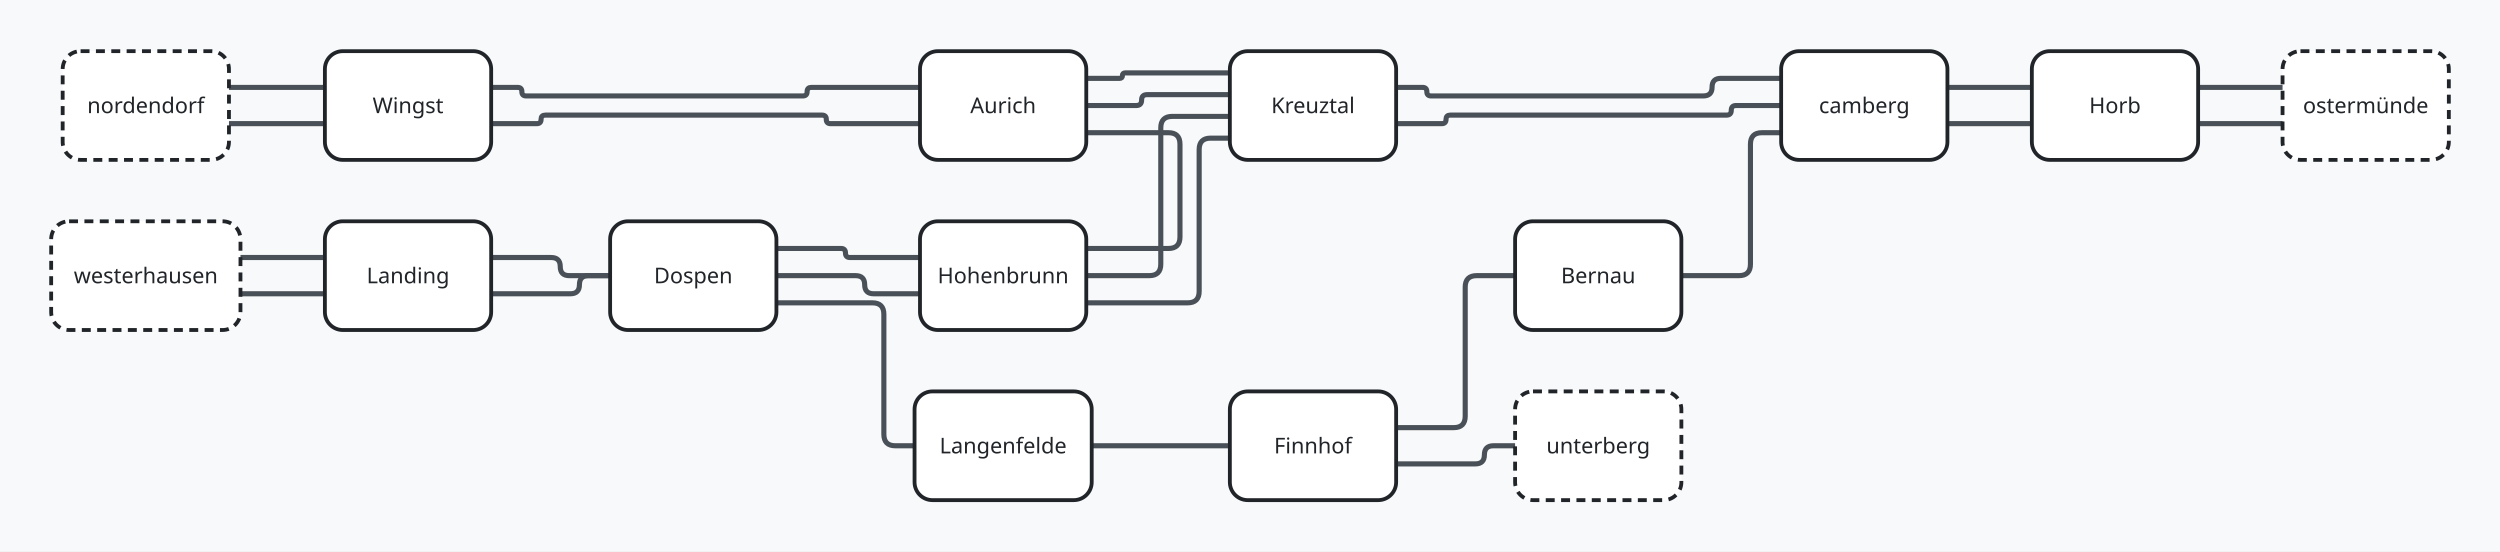
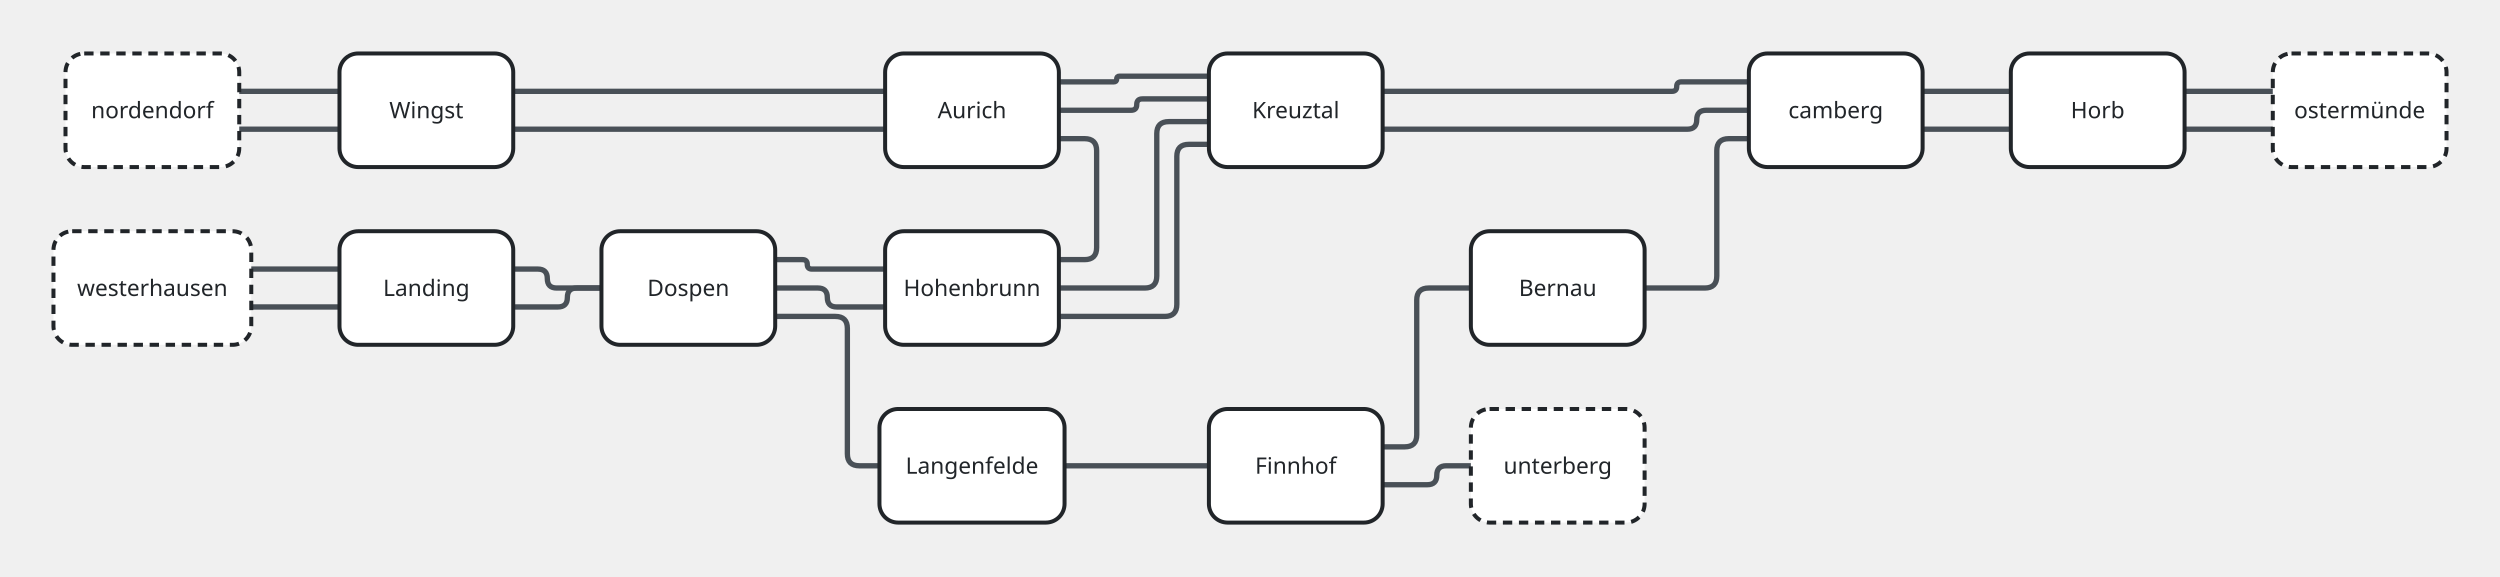
- <svg xmlns="http://www.w3.org/2000/svg" viewBox="0 0 1954.5 431" role="img">
-   <rect width="100%" height="100%" fill="#f8f9fa" />
-   <path d="M 384 68.33 L 404.67 68.33 Q 408 68.33 408 71.67 L 408 71.67 Q 408 75 411.33 75 L 627.67 75 Q 631 75 631 71.67 L 631 71.67 Q 631 68.33 634.33 68.33 L 719.25 68.33" fill="none" stroke="#495057" stroke-width="4" stroke-linecap="round" stroke-linejoin="round" />
-   <path d="M 849.25 82.5 L 888.25 82.5 Q 892.5 82.5 892.5 78.25 L 892.5 78.25 Q 892.5 74 896.75 74 L 961.5 74" fill="none" stroke="#495057" stroke-width="4" stroke-linecap="round" stroke-linejoin="round" />
-   <path d="M 849.25 103.75 L 913.5 103.75 Q 922.5 103.75 922.5 112.75 L 922.5 185.25 Q 922.5 194.25 913.5 194.25 L 849.25 194.25" fill="none" stroke="#495057" stroke-width="4" stroke-linecap="round" stroke-linejoin="round" />
-   <path d="M 1314.5 215.5 L 1359.5 215.5 Q 1368.5 215.5 1368.5 206.5 L 1368.5 112.75 Q 1368.5 103.75 1377.5 103.75 L 1392.5 103.75" fill="none" stroke="#495057" stroke-width="4" stroke-linecap="round" stroke-linejoin="round" />
-   <path d="M 1091.5 68.33 L 1112.17 68.33 Q 1115.5 68.33 1115.5 71.67 L 1115.5 71.67 Q 1115.5 75 1118.83 75 L 1331.63 75 Q 1338.5 75 1338.5 68.13 L 1338.5 68.13 Q 1338.5 61.25 1345.38 61.25 L 1392.5 61.25" fill="none" stroke="#495057" stroke-width="4" stroke-linecap="round" stroke-linejoin="round" />
-   <path d="M 1522.5 96.67 L 1588.5 96.67" fill="none" stroke="#495057" stroke-width="4" stroke-linecap="round" stroke-linejoin="round" />
-   <path d="M 607 215.5 L 668.92 215.5 Q 676 215.5 676 222.58 L 676 222.58 Q 676 229.67 683.08 229.67 L 719.25 229.67" fill="none" stroke="#495057" stroke-width="4" stroke-linecap="round" stroke-linejoin="round" />
-   <path d="M 477 215.5 L 445.08 215.5 Q 438 215.5 438 208.42 L 438 208.42 Q 438 201.33 430.92 201.33 L 384 201.33" fill="none" stroke="#495057" stroke-width="4" stroke-linecap="round" stroke-linejoin="round" />
-   <path d="M 607 236.75 L 682 236.75 Q 691 236.75 691 245.75 L 691 339.5 Q 691 348.5 700 348.5 L 715 348.5" fill="none" stroke="#495057" stroke-width="4" stroke-linecap="round" stroke-linejoin="round" />
-   <path d="M 1091.5 334.33 L 1136.5 334.33 Q 1145.5 334.33 1145.5 325.33 L 1145.5 224.5 Q 1145.5 215.5 1154.5 215.5 L 1184.5 215.5" fill="none" stroke="#495057" stroke-width="4" stroke-linecap="round" stroke-linejoin="round" />
-   <path d="M 1091.5 362.67 L 1153.42 362.67 Q 1160.5 362.67 1160.5 355.58 L 1160.5 355.58 Q 1160.5 348.5 1167.58 348.5 L 1184.5 348.5" fill="none" stroke="#495057" stroke-width="4" stroke-linecap="round" stroke-linejoin="round" />
-   <path d="M 849.25 236.75 L 928.5 236.75 Q 937.5 236.75 937.5 227.75 L 937.5 117 Q 937.5 108 946.5 108 L 961.5 108" fill="none" stroke="#495057" stroke-width="4" stroke-linecap="round" stroke-linejoin="round" />
-   <path d="M 719.25 201.33 L 664.54 201.33 Q 661 201.33 661 197.79 L 661 197.79 Q 661 194.25 657.46 194.25 L 607 194.25" fill="none" stroke="#495057" stroke-width="4" stroke-linecap="round" stroke-linejoin="round" />
-   <path d="M 1588.5 68.33 L 1522.5 68.33" fill="none" stroke="#495057" stroke-width="4" stroke-linecap="round" stroke-linejoin="round" />
-   <path d="M 1718.5 96.67 L 1784.5 96.67" fill="none" stroke="#495057" stroke-width="4" stroke-linecap="round" stroke-linejoin="round" />
-   <path d="M 961.5 57 L 879.63 57 Q 877.5 57 877.5 59.13 L 877.5 59.13 Q 877.5 61.25 875.38 61.25 L 849.25 61.25" fill="none" stroke="#495057" stroke-width="4" stroke-linecap="round" stroke-linejoin="round" />
-   <path d="M 1091.5 96.67 L 1127.17 96.67 Q 1130.5 96.67 1130.5 93.33 L 1130.5 93.33 Q 1130.5 90 1133.83 90 L 1349.75 90 Q 1353.5 90 1353.5 86.25 L 1353.5 86.25 Q 1353.5 82.5 1357.25 82.5 L 1392.5 82.5" fill="none" stroke="#495057" stroke-width="4" stroke-linecap="round" stroke-linejoin="round" />
-   <path d="M 961.5 91 L 916.5 91 Q 907.5 91 907.5 100 L 907.5 206.5 Q 907.5 215.5 898.5 215.5 L 849.25 215.5" fill="none" stroke="#495057" stroke-width="4" stroke-linecap="round" stroke-linejoin="round" />
-   <path d="M 384 229.67 L 445.92 229.67 Q 453 229.67 453 222.58 L 453 222.58 Q 453 215.5 460.08 215.5 L 477 215.5" fill="none" stroke="#495057" stroke-width="4" stroke-linecap="round" stroke-linejoin="round" />
-   <path d="M 254 201.33 L 188 201.33" fill="none" stroke="#495057" stroke-width="4" stroke-linecap="round" stroke-linejoin="round" />
-   <path d="M 853.5 348.5 L 961.5 348.5" fill="none" stroke="#495057" stroke-width="4" stroke-linecap="round" stroke-linejoin="round" />
-   <path d="M 179 96.67 L 254 96.67" fill="none" stroke="#495057" stroke-width="4" stroke-linecap="round" stroke-linejoin="round" />
-   <path d="M 1784.5 68.33 L 1718.5 68.33" fill="none" stroke="#495057" stroke-width="4" stroke-linecap="round" stroke-linejoin="round" />
-   <path d="M 188 229.67 L 254 229.67" fill="none" stroke="#495057" stroke-width="4" stroke-linecap="round" stroke-linejoin="round" />
-   <path d="M 384 96.67 L 419.67 96.67 Q 423 96.67 423 93.33 L 423 93.33 Q 423 90 426.33 90 L 642.67 90 Q 646 90 646 93.33 L 646 93.33 Q 646 96.67 649.33 96.67 L 719.25 96.67" fill="none" stroke="#495057" stroke-width="4" stroke-linecap="round" stroke-linejoin="round" />
-   <path d="M 254 68.33 L 179 68.33" fill="none" stroke="#495057" stroke-width="4" stroke-linecap="round" stroke-linejoin="round" />
-   <rect x="719.25" y="40" width="130" height="85" rx="14" fill="#ffffff" stroke="#212529" stroke-width="3" />
-   <text x="784.25" y="88.45" text-anchor="middle" font-family="sans-serif" font-size="17" fill="#212529">Aurich</text>
-   <rect x="1184.5" y="173" width="130" height="85" rx="14" fill="#ffffff" stroke="#212529" stroke-width="3" />
-   <text x="1249.5" y="221.45" text-anchor="middle" font-family="sans-serif" font-size="17" fill="#212529">Bernau</text>
-   <rect x="1392.5" y="40" width="130" height="85" rx="14" fill="#ffffff" stroke="#212529" stroke-width="3" />
-   <text x="1457.5" y="88.45" text-anchor="middle" font-family="sans-serif" font-size="17" fill="#212529">camberg</text>
-   <rect x="477" y="173" width="130" height="85" rx="14" fill="#ffffff" stroke="#212529" stroke-width="3" />
-   <text x="542" y="221.45" text-anchor="middle" font-family="sans-serif" font-size="17" fill="#212529">Dospen</text>
-   <rect x="961.5" y="306" width="130" height="85" rx="14" fill="#ffffff" stroke="#212529" stroke-width="3" />
-   <text x="1026.5" y="354.45" text-anchor="middle" font-family="sans-serif" font-size="17" fill="#212529">Finnhof</text>
-   <rect x="719.25" y="173" width="130" height="85" rx="14" fill="#ffffff" stroke="#212529" stroke-width="3" />
-   <text x="784.25" y="221.45" text-anchor="middle" font-family="sans-serif" font-size="17" fill="#212529">Hohenbrunn</text>
-   <rect x="1588.5" y="40" width="130" height="85" rx="14" fill="#ffffff" stroke="#212529" stroke-width="3" />
-   <text x="1653.5" y="88.45" text-anchor="middle" font-family="sans-serif" font-size="17" fill="#212529">Horb</text>
-   <rect x="961.5" y="40" width="130" height="85" rx="14" fill="#ffffff" stroke="#212529" stroke-width="3" />
-   <text x="1026.5" y="88.45" text-anchor="middle" font-family="sans-serif" font-size="17" fill="#212529">Kreuztal</text>
-   <rect x="254" y="173" width="130" height="85" rx="14" fill="#ffffff" stroke="#212529" stroke-width="3" />
-   <text x="319" y="221.45" text-anchor="middle" font-family="sans-serif" font-size="17" fill="#212529">Landing</text>
-   <rect x="715" y="306" width="138.5" height="85" rx="14" fill="#ffffff" stroke="#212529" stroke-width="3" />
-   <text x="784.25" y="354.45" text-anchor="middle" font-family="sans-serif" font-size="17" fill="#212529">Langenfelde</text>
-   <rect x="49" y="40" width="130" height="85" rx="14" fill="#ffffff" stroke="#212529" stroke-width="3" stroke-dasharray="7 5" />
-   <text x="114" y="88.45" text-anchor="middle" font-family="sans-serif" font-size="17" fill="#212529">nordendorf</text>
-   <rect x="1784.5" y="40" width="130" height="85" rx="14" fill="#ffffff" stroke="#212529" stroke-width="3" stroke-dasharray="7 5" />
-   <text x="1849.5" y="88.45" text-anchor="middle" font-family="sans-serif" font-size="17" fill="#212529">ostermünde</text>
-   <rect x="1184.5" y="306" width="130" height="85" rx="14" fill="#ffffff" stroke="#212529" stroke-width="3" stroke-dasharray="7 5" />
-   <text x="1249.5" y="354.45" text-anchor="middle" font-family="sans-serif" font-size="17" fill="#212529">unterberg</text>
-   <rect x="40" y="173" width="148" height="85" rx="14" fill="#ffffff" stroke="#212529" stroke-width="3" stroke-dasharray="7 5" />
-   <text x="114" y="221.45" text-anchor="middle" font-family="sans-serif" font-size="17" fill="#212529">westerhausen</text>
-   <rect x="254" y="40" width="130" height="85" rx="14" fill="#ffffff" stroke="#212529" stroke-width="3" />
-   <text x="319" y="88.45" text-anchor="middle" font-family="sans-serif" font-size="17" fill="#212529">Wingst</text>
+ <svg xmlns="http://www.w3.org/2000/svg" viewBox="0 0 1870.5 431" class="network-plan" data-network="nebelgrundbahn">
+   <g class="connections" fill="none" stroke="#495057" stroke-width="4" stroke-linecap="round" stroke-linejoin="round">
+     <path class="connection" data-from="aurich" data-from-exit="0" data-to="wingst" data-to-exit="1" d="M 384 68.33 L 662.25 68.33" />
+     <path class="connection" data-from="aurich" data-from-exit="3" data-to="kreuztal" data-to-exit="2" d="M 792.25 82.5 L 846.25 82.5 Q 850.5 82.5 850.5 78.25 L 850.5 78.25 Q 850.5 74 854.75 74 L 904.5 74" />
+     <path class="connection" data-from="aurich" data-from-exit="5" data-to="hohenbrunn" data-to-exit="1" d="M 792.25 103.75 L 811.5 103.75 Q 820.5 103.75 820.5 112.75 L 820.5 185.25 Q 820.5 194.25 811.5 194.25 L 792.25 194.25" />
+     <path class="connection" data-from="bernau" data-from-exit="1" data-to="camberg" data-to-exit="4" d="M 1230.5 215.5 L 1275.5 215.5 Q 1284.5 215.5 1284.5 206.5 L 1284.5 112.75 Q 1284.5 103.75 1293.5 103.75 L 1308.5 103.75" />
+     <path class="connection" data-from="camberg" data-from-exit="0" data-to="kreuztal" data-to-exit="1" d="M 1034.5 68.33 L 1250.96 68.33 Q 1254.5 68.33 1254.5 64.79 L 1254.5 64.79 Q 1254.5 61.25 1258.04 61.25 L 1308.5 61.25" />
+     <path class="connection" data-from="camberg" data-from-exit="3" data-to="horb" data-to-exit="2" d="M 1438.5 96.67 L 1504.5 96.67" />
+     <path class="connection" data-from="dospen" data-from-exit="3" data-to="hohenbrunn" data-to-exit="2" d="M 580 215.5 L 611.92 215.5 Q 619 215.5 619 222.58 L 619 222.58 Q 619 229.67 626.08 229.67 L 662.25 229.67" />
+     <path class="connection" data-from="dospen" data-from-exit="0" data-to="landing" data-to-exit="1" d="M 450 215.5 L 416.58 215.5 Q 409.5 215.5 409.5 208.42 L 409.5 208.42 Q 409.5 201.33 402.42 201.33 L 384 201.33" />
+     <path class="connection" data-from="dospen" data-from-exit="5" data-to="langenfelde" data-to-exit="0" d="M 580 236.75 L 625 236.75 Q 634 236.75 634 245.75 L 634 339.5 Q 634 348.5 643 348.5 L 658 348.5" />
+     <path class="connection" data-from="finnhof" data-from-exit="1" data-to="bernau" data-to-exit="0" d="M 1034.5 334.33 L 1051 334.33 Q 1060 334.33 1060 325.33 L 1060 224.5 Q 1060 215.5 1069 215.5 L 1100.5 215.5" />
+     <path class="connection" data-from="finnhof" data-from-exit="3" data-to="unterberg" data-to-exit="0" d="M 1034.5 362.67 L 1067.92 362.67 Q 1075 362.67 1075 355.58 L 1075 355.58 Q 1075 348.5 1082.08 348.5 L 1100.5 348.5" />
+     <path class="connection" data-from="hohenbrunn" data-from-exit="5" data-to="kreuztal" data-to-exit="6" d="M 792.25 236.75 L 871.5 236.75 Q 880.5 236.75 880.5 227.75 L 880.5 117 Q 880.5 108 889.5 108 L 904.5 108" />
+     <path class="connection" data-from="hohenbrunn" data-from-exit="0" data-to="dospen" data-to-exit="1" d="M 662.25 201.33 L 607.54 201.33 Q 604 201.33 604 197.79 L 604 197.79 Q 604 194.25 600.46 194.25 L 580 194.25" />
+     <path class="connection" data-from="horb" data-from-exit="0" data-to="camberg" data-to-exit="1" d="M 1504.5 68.33 L 1438.5 68.33" />
+     <path class="connection" data-from="horb" data-from-exit="3" data-to="ostermünde" data-to-exit="2" d="M 1634.5 96.67 L 1700.5 96.67" />
+     <path class="connection" data-from="kreuztal" data-from-exit="0" data-to="aurich" data-to-exit="1" d="M 904.5 57 L 837.63 57 Q 835.5 57 835.5 59.13 L 835.5 59.13 Q 835.5 61.25 833.38 61.25 L 792.25 61.25" />
+     <path class="connection" data-from="kreuztal" data-from-exit="3" data-to="camberg" data-to-exit="2" d="M 1034.5 96.67 L 1262.42 96.67 Q 1269.5 96.67 1269.5 89.58 L 1269.5 89.58 Q 1269.5 82.5 1276.58 82.5 L 1308.5 82.5" />
+     <path class="connection" data-from="kreuztal" data-from-exit="4" data-to="hohenbrunn" data-to-exit="3" d="M 904.5 91 L 874.5 91 Q 865.5 91 865.5 100 L 865.5 206.5 Q 865.5 215.5 856.5 215.5 L 792.25 215.5" />
+     <path class="connection" data-from="landing" data-from-exit="3" data-to="dospen" data-to-exit="0" d="M 384 229.67 L 417.42 229.67 Q 424.5 229.67 424.5 222.58 L 424.5 222.58 Q 424.5 215.5 431.58 215.5 L 450 215.5" />
+     <path class="connection" data-from="landing" data-from-exit="0" data-to="westerhausen" data-to-exit="1" d="M 254 201.33 L 188 201.33" />
+     <path class="connection" data-from="langenfelde" data-from-exit="1" data-to="finnhof" data-to-exit="0" d="M 796.5 348.5 L 904.5 348.5" />
+     <path class="connection" data-from="nordendorf" data-from-exit="3" data-to="wingst" data-to-exit="2" d="M 179 96.67 L 254 96.67" />
+     <path class="connection" data-from="ostermünde" data-from-exit="0" data-to="horb" data-to-exit="1" d="M 1700.5 68.33 L 1634.5 68.33" />
+     <path class="connection" data-from="westerhausen" data-from-exit="3" data-to="landing" data-to-exit="2" d="M 188 229.67 L 254 229.67" />
+     <path class="connection" data-from="wingst" data-from-exit="3" data-to="aurich" data-to-exit="2" d="M 384 96.67 L 662.25 96.67" />
+     <path class="connection" data-from="wingst" data-from-exit="0" data-to="nordendorf" data-to-exit="1" d="M 254 68.33 L 179 68.33" />
+   </g>
+   <g class="stations">
+     <g class="station" id="station-aurich" data-station-id="aurich" data-station-name="Aurich" data-external="false" data-x="662.25" data-y="40" data-width="130" data-height="85">
+       <rect class="station-box" x="662.25" y="40" width="130" height="85" rx="14" fill="#ffffff" stroke="#212529" stroke-width="3" />
+       <text class="station-label" x="727.25" y="88.45" text-anchor="middle" font-family="sans-serif" font-size="17" fill="#212529">Aurich</text>
+     </g>
+     <g class="station" id="station-bernau" data-station-id="bernau" data-station-name="Bernau" data-external="false" data-x="1100.5" data-y="173" data-width="130" data-height="85">
+       <rect class="station-box" x="1100.5" y="173" width="130" height="85" rx="14" fill="#ffffff" stroke="#212529" stroke-width="3" />
+       <text class="station-label" x="1165.5" y="221.45" text-anchor="middle" font-family="sans-serif" font-size="17" fill="#212529">Bernau</text>
+     </g>
+     <g class="station" id="station-camberg" data-station-id="camberg" data-station-name="camberg" data-external="false" data-x="1308.5" data-y="40" data-width="130" data-height="85">
+       <rect class="station-box" x="1308.5" y="40" width="130" height="85" rx="14" fill="#ffffff" stroke="#212529" stroke-width="3" />
+       <text class="station-label" x="1373.5" y="88.45" text-anchor="middle" font-family="sans-serif" font-size="17" fill="#212529">camberg</text>
+     </g>
+     <g class="station" id="station-dospen" data-station-id="dospen" data-station-name="Dospen" data-external="false" data-x="450" data-y="173" data-width="130" data-height="85">
+       <rect class="station-box" x="450" y="173" width="130" height="85" rx="14" fill="#ffffff" stroke="#212529" stroke-width="3" />
+       <text class="station-label" x="515" y="221.45" text-anchor="middle" font-family="sans-serif" font-size="17" fill="#212529">Dospen</text>
+     </g>
+     <g class="station" id="station-finnhof" data-station-id="finnhof" data-station-name="Finnhof" data-external="false" data-x="904.5" data-y="306" data-width="130" data-height="85">
+       <rect class="station-box" x="904.5" y="306" width="130" height="85" rx="14" fill="#ffffff" stroke="#212529" stroke-width="3" />
+       <text class="station-label" x="969.5" y="354.45" text-anchor="middle" font-family="sans-serif" font-size="17" fill="#212529">Finnhof</text>
+     </g>
+     <g class="station" id="station-hohenbrunn" data-station-id="hohenbrunn" data-station-name="Hohenbrunn" data-external="false" data-x="662.25" data-y="173" data-width="130" data-height="85">
+       <rect class="station-box" x="662.25" y="173" width="130" height="85" rx="14" fill="#ffffff" stroke="#212529" stroke-width="3" />
+       <text class="station-label" x="727.25" y="221.45" text-anchor="middle" font-family="sans-serif" font-size="17" fill="#212529">Hohenbrunn</text>
+     </g>
+     <g class="station" id="station-horb" data-station-id="horb" data-station-name="Horb" data-external="false" data-x="1504.5" data-y="40" data-width="130" data-height="85">
+       <rect class="station-box" x="1504.5" y="40" width="130" height="85" rx="14" fill="#ffffff" stroke="#212529" stroke-width="3" />
+       <text class="station-label" x="1569.5" y="88.45" text-anchor="middle" font-family="sans-serif" font-size="17" fill="#212529">Horb</text>
+     </g>
+     <g class="station" id="station-kreuztal" data-station-id="kreuztal" data-station-name="Kreuztal" data-external="false" data-x="904.5" data-y="40" data-width="130" data-height="85">
+       <rect class="station-box" x="904.5" y="40" width="130" height="85" rx="14" fill="#ffffff" stroke="#212529" stroke-width="3" />
+       <text class="station-label" x="969.5" y="88.45" text-anchor="middle" font-family="sans-serif" font-size="17" fill="#212529">Kreuztal</text>
+     </g>
+     <g class="station" id="station-landing" data-station-id="landing" data-station-name="Landing" data-external="false" data-x="254" data-y="173" data-width="130" data-height="85">
+       <rect class="station-box" x="254" y="173" width="130" height="85" rx="14" fill="#ffffff" stroke="#212529" stroke-width="3" />
+       <text class="station-label" x="319" y="221.45" text-anchor="middle" font-family="sans-serif" font-size="17" fill="#212529">Landing</text>
+     </g>
+     <g class="station" id="station-langenfelde" data-station-id="langenfelde" data-station-name="Langenfelde" data-external="false" data-x="658" data-y="306" data-width="138.5" data-height="85">
+       <rect class="station-box" x="658" y="306" width="138.5" height="85" rx="14" fill="#ffffff" stroke="#212529" stroke-width="3" />
+       <text class="station-label" x="727.25" y="354.45" text-anchor="middle" font-family="sans-serif" font-size="17" fill="#212529">Langenfelde</text>
+     </g>
+     <g class="station" id="station-nordendorf" data-station-id="nordendorf" data-station-name="nordendorf" data-external="true" data-x="49" data-y="40" data-width="130" data-height="85">
+       <rect class="station-box" x="49" y="40" width="130" height="85" rx="14" fill="#ffffff" stroke="#212529" stroke-width="3" stroke-dasharray="7 5" />
+       <text class="station-label" x="114" y="88.45" text-anchor="middle" font-family="sans-serif" font-size="17" fill="#212529">nordendorf</text>
+     </g>
+     <g class="station" id="station-ostermünde" data-station-id="ostermünde" data-station-name="ostermünde" data-external="true" data-x="1700.5" data-y="40" data-width="130" data-height="85">
+       <rect class="station-box" x="1700.5" y="40" width="130" height="85" rx="14" fill="#ffffff" stroke="#212529" stroke-width="3" stroke-dasharray="7 5" />
+       <text class="station-label" x="1765.5" y="88.45" text-anchor="middle" font-family="sans-serif" font-size="17" fill="#212529">ostermünde</text>
+     </g>
+     <g class="station" id="station-unterberg" data-station-id="unterberg" data-station-name="unterberg" data-external="true" data-x="1100.5" data-y="306" data-width="130" data-height="85">
+       <rect class="station-box" x="1100.5" y="306" width="130" height="85" rx="14" fill="#ffffff" stroke="#212529" stroke-width="3" stroke-dasharray="7 5" />
+       <text class="station-label" x="1165.5" y="354.45" text-anchor="middle" font-family="sans-serif" font-size="17" fill="#212529">unterberg</text>
+     </g>
+     <g class="station" id="station-westerhausen" data-station-id="westerhausen" data-station-name="westerhausen" data-external="true" data-x="40" data-y="173" data-width="148" data-height="85">
+       <rect class="station-box" x="40" y="173" width="148" height="85" rx="14" fill="#ffffff" stroke="#212529" stroke-width="3" stroke-dasharray="7 5" />
+       <text class="station-label" x="114" y="221.45" text-anchor="middle" font-family="sans-serif" font-size="17" fill="#212529">westerhausen</text>
+     </g>
+     <g class="station" id="station-wingst" data-station-id="wingst" data-station-name="Wingst" data-external="false" data-x="254" data-y="40" data-width="130" data-height="85">
+       <rect class="station-box" x="254" y="40" width="130" height="85" rx="14" fill="#ffffff" stroke="#212529" stroke-width="3" />
+       <text class="station-label" x="319" y="88.45" text-anchor="middle" font-family="sans-serif" font-size="17" fill="#212529">Wingst</text>
+     </g>
+   </g>
</svg>
